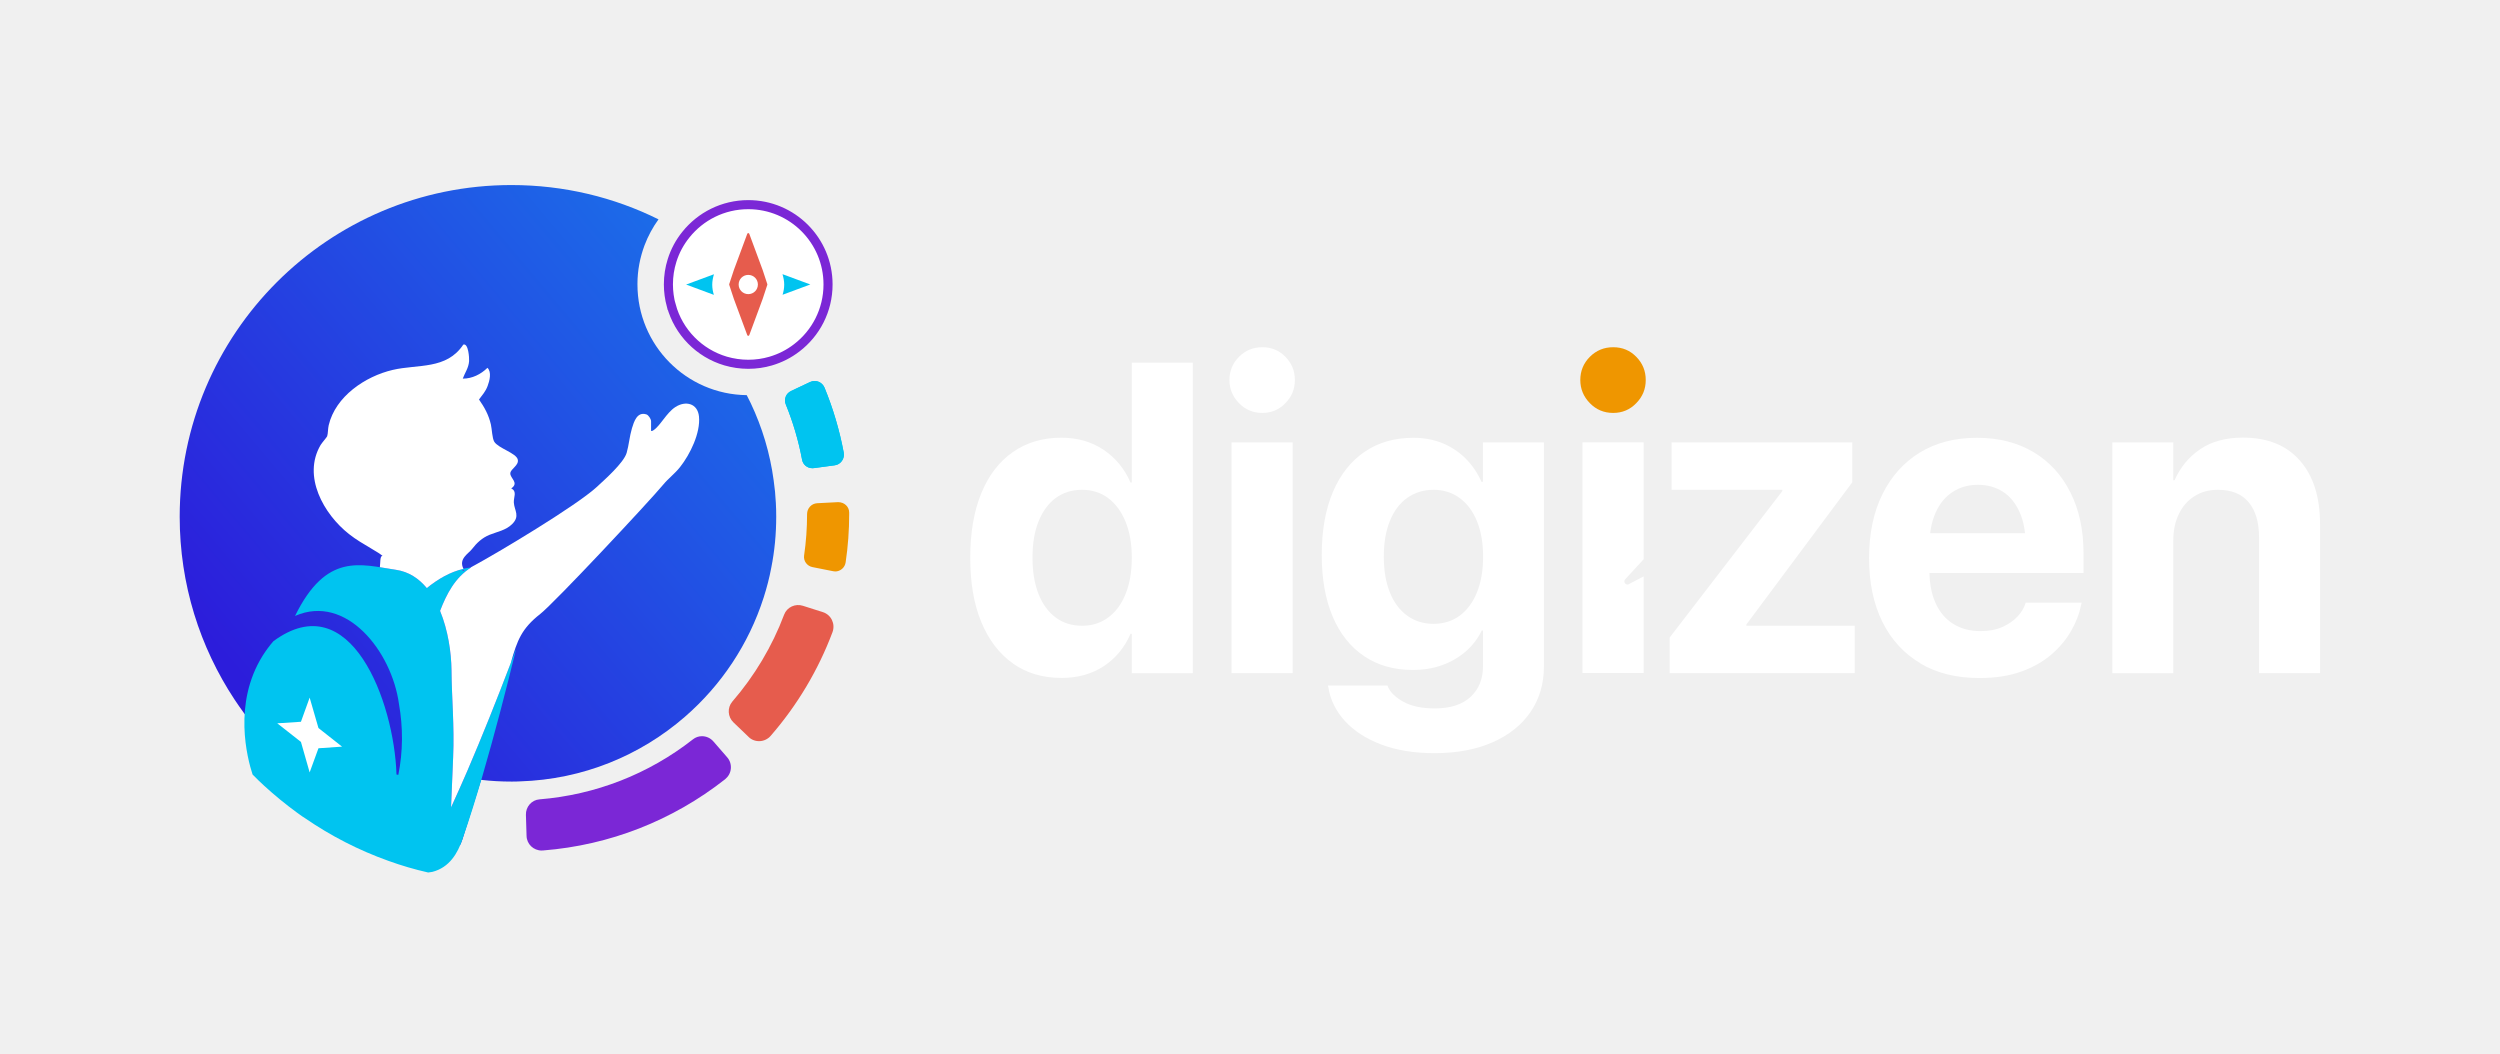
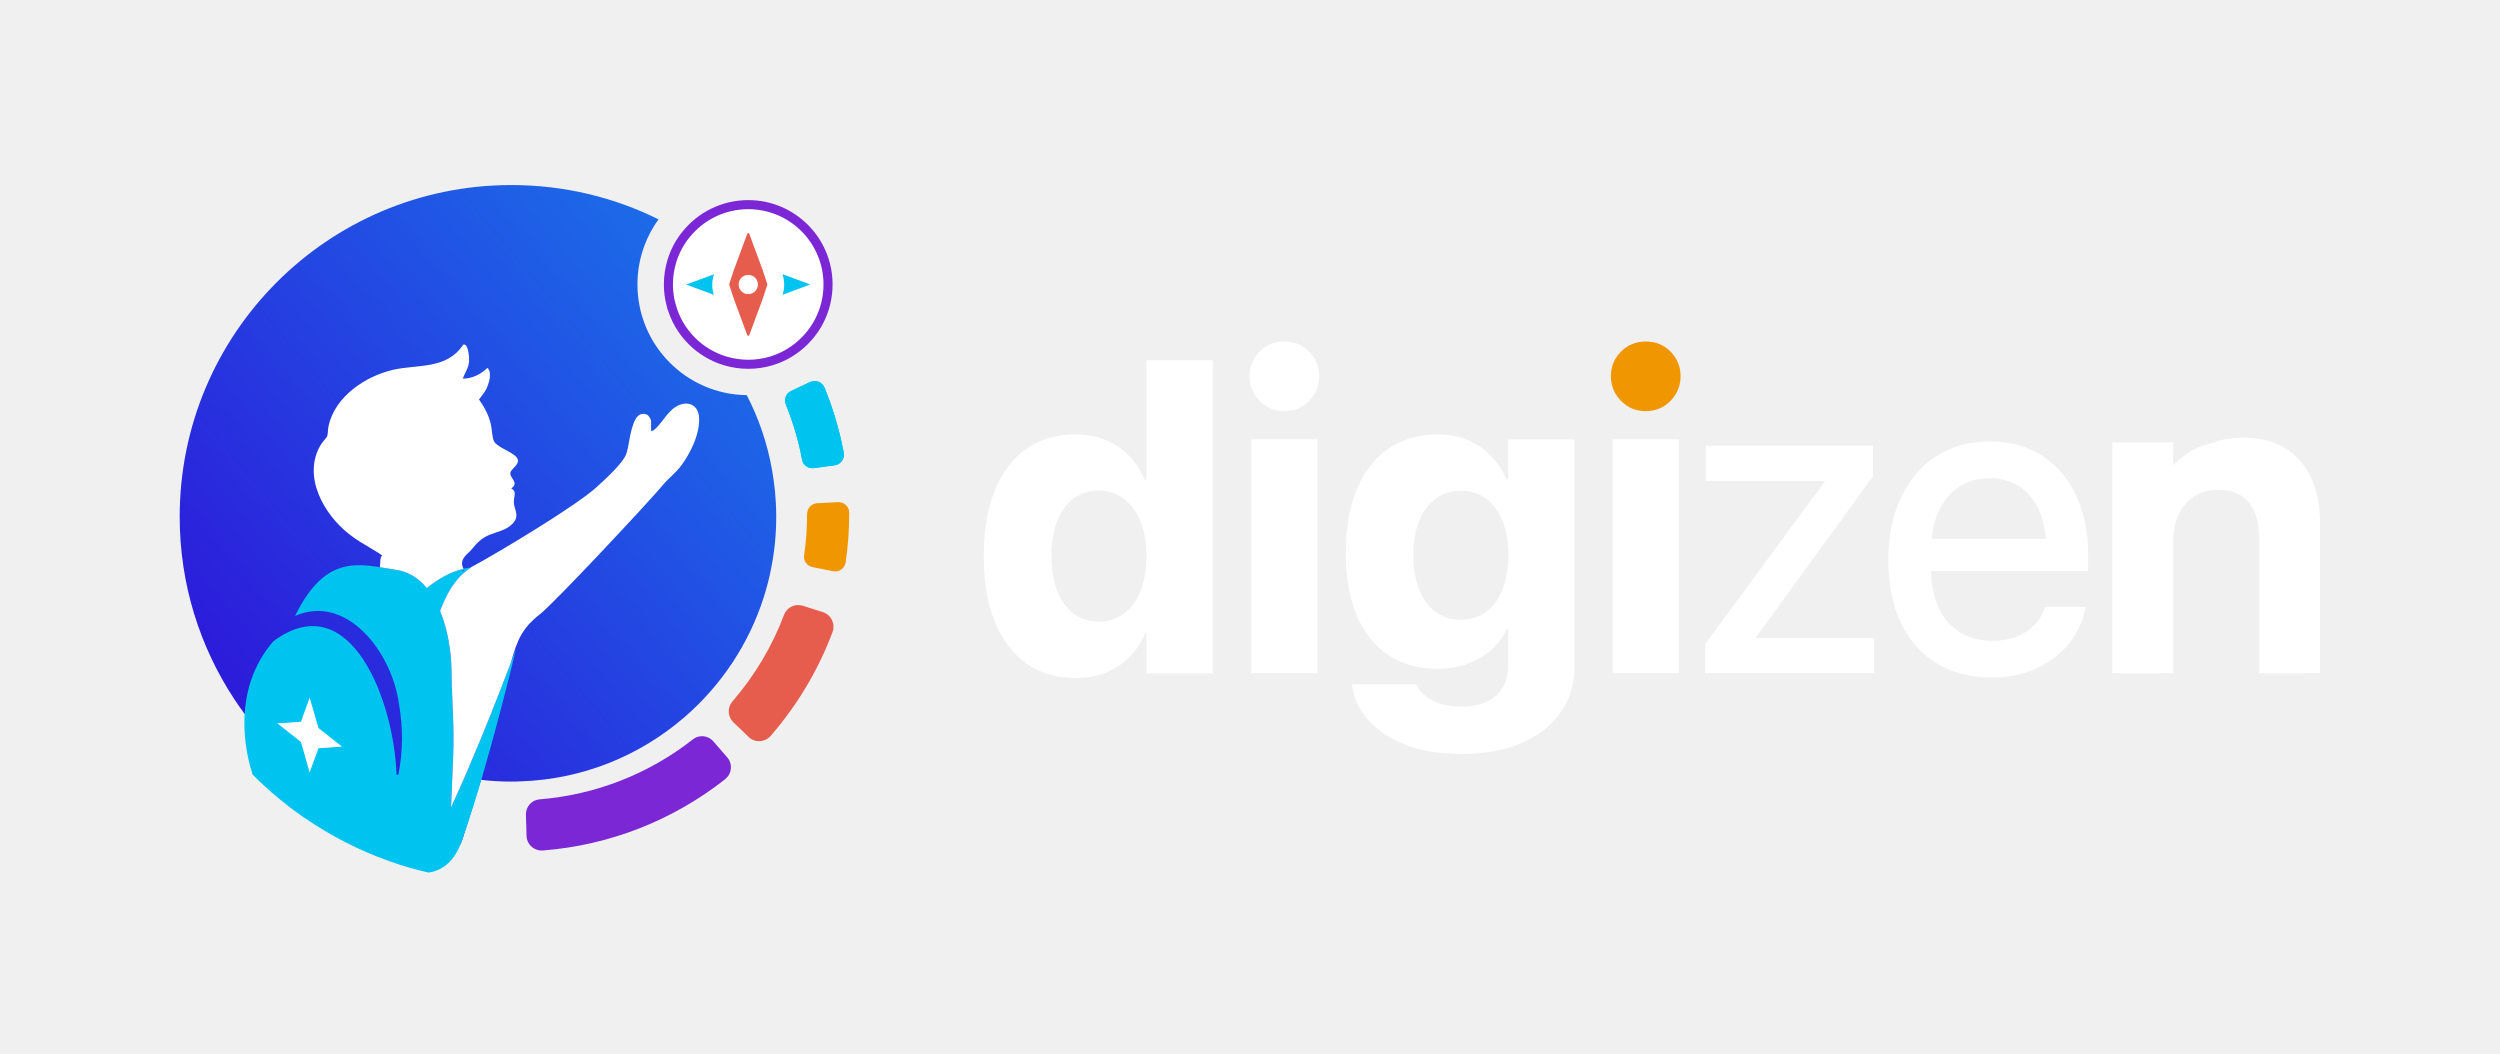
- <svg xmlns="http://www.w3.org/2000/svg" id="uuid-57b0bb36-75ae-45ac-b7d4-93fc771d8608" data-name="Layer 3" viewBox="0 0 275.47 116.04">
+ <svg xmlns="http://www.w3.org/2000/svg" id="uuid-421fa4e1-2c67-4aa0-89d9-006092b210e2" data-name="Layer 3" viewBox="0 0 275.47 116.04">
  <defs>
    <style>
-       .uuid-4a97b883-aa1e-482d-a9d3-ffbf1f494ea5 {
+       .uuid-d67e1826-97e1-4a3c-881f-ea9fc7f2f2a1 {
        fill: #7b27d6;
      }

-       .uuid-fa0d7835-ca30-42e5-8775-1e1ae8e02d45 {
+       .uuid-afab988f-ac8e-475b-bc50-23ec8eb26aee {
        fill: #00c4f0;
      }

-       .uuid-36075be5-aab4-4273-be43-92c597b8e392 {
+       .uuid-81b1d238-c0e0-462f-aca1-e32b2812412a {
        stroke: #7b27d6;
        stroke-miterlimit: 10;
      }

-       .uuid-36075be5-aab4-4273-be43-92c597b8e392, .uuid-9f5e5240-792e-418f-a640-f37896bc9da2 {
+       .uuid-81b1d238-c0e0-462f-aca1-e32b2812412a, .uuid-f358a77d-1fbc-4a22-bc59-966cc56b065d {
        fill: #fff;
      }

-       .uuid-3267c7fa-55e4-44d2-8d5d-c2c235ca766b {
+       .uuid-ee76fde0-7da5-403c-9b42-0ded1600c4ef {
        fill: #ef9600;
      }

-       .uuid-522e0ab5-6985-4d7a-865a-526a965b5d1d {
-         fill: url(#uuid-04e9d51e-c775-4870-bd18-8f295c3e3ec8);
+       .uuid-8c6a2df2-0b2f-4859-be50-257f41752125 {
+         fill: #e65c4d;
      }

-       .uuid-f6c3c573-4681-43af-af00-0e4b20bce907 {
-         fill: #e65c4d;
+       .uuid-b1474d7b-9dec-4b4d-af43-485ff3522b31 {
+         fill: url(#uuid-5c201753-eabe-4d2a-a549-6fe0de069e84);
      }
    </style>
-     <linearGradient id="uuid-04e9d51e-c775-4870-bd18-8f295c3e3ec8" x1="86.04" y1="27.19" x2="27.84" y2="76.07" gradientUnits="userSpaceOnUse">
+     <linearGradient id="uuid-5c201753-eabe-4d2a-a549-6fe0de069e84" x1="86.04" y1="27.19" x2="27.84" y2="76.07" gradientUnits="userSpaceOnUse">
      <stop offset="0" stop-color="#1a75ea" />
      <stop offset="1" stop-color="#2c1ddb" />
    </linearGradient>
  </defs>
-   <path class="uuid-522e0ab5-6985-4d7a-865a-526a965b5d1d" d="M50.96,92.46l2.05-6.53c1.07.13,2.24.19,3.34.19.31,0,.62,0,.92-.02,6.96-.21,13.3-2.86,18.2-7.12,3.99-3.46,7.03-7.99,8.68-13.15.34-1.07.63-2.17.84-3.3.36-1.81.54-3.68.54-5.59,0-.51-.01-1.01-.04-1.51-.04-.84-.12-1.67-.24-2.49-.4-3-1.27-5.86-2.52-8.5-.15-.3-.3-.61-.45-.9-6.67-.08-12.04-5.51-12.04-12.2v-.07c0-1.49.29-2.92.78-4.24.39-1.03.91-1.99,1.54-2.86-4.88-2.42-10.38-3.78-16.21-3.78-20.19,0-36.55,16.36-36.55,36.55,0,7.45,2.23,14.37,6.05,20.15,5.56,8.4,14.5,14.37,24.89,15.97" />
-   <path class="uuid-fa0d7835-ca30-42e5-8775-1e1ae8e02d45" d="M51.51,84.91c-.59,1.36-1.19,2.71-1.81,4.06.08-1.91.17-3.93.23-5.52.15-3.46-.16-6.58-.18-9.6-.02-1.93-.38-4.41-1.26-6.54.72-1.86,1.64-3.66,3.43-4.79-1.81.21-3.45,1.11-4.89,2.28-.87-1.05-1.98-1.8-3.38-2.01-3.9-.58-7.68-1.97-11.14,5.08,5.63-2.48,10.66,3.9,11.45,9.69.46,2.59.45,5.25-.07,7.82l-.2-.04c-.26-8.06-5.07-20.95-13.56-14.69-.42.48-.82,1.02-1.2,1.62-3.27,5.26-1.69,11.26-1.1,13.07.42.44.86.85,1.3,1.26,1.14,1.04,2.33,2.02,3.58,2.93.11.08.22.15.32.23.19.14.39.28.59.4,2.82,1.94,5.89,3.52,9.16,4.69,1.43.52,2.9.95,4.4,1.29.15-.02.31-.04.46-.07,1.89-.48,2.8-2.07,3.32-3.61.81-2.33,1.52-4.63,2.2-6.96,1.35-4.64,2.57-9.31,3.71-14-1.7,4.51-3.47,8.99-5.36,13.41Z" />
-   <path class="uuid-4a97b883-aa1e-482d-a9d3-ffbf1f494ea5" d="M59.7,93.72c-.92,0-1.66-.71-1.68-1.62l-.07-2.31c-.03-.89.63-1.64,1.49-1.71,6.17-.5,12.02-2.78,16.91-6.61.29-.23.63-.35,1-.35.48,0,.94.21,1.26.58l1.52,1.75c.3.34.44.79.4,1.24-.04.47-.27.88-.64,1.18-5.79,4.55-12.72,7.26-20.04,7.84h-.13s0,0,0,0Z" />
-   <path class="uuid-f6c3c573-4681-43af-af00-0e4b20bce907" d="M82.49,81.2l-1.67-1.6c-.64-.61-.7-1.62-.13-2.29,2.45-2.83,4.4-6.1,5.71-9.58.31-.83,1.23-1.25,2.07-.98l2.2.7c.92.29,1.4,1.3,1.06,2.21-1.56,4.16-3.88,8.05-6.81,11.42-.63.73-1.75.79-2.44.12Z" />
-   <path class="uuid-3267c7fa-55e4-44d2-8d5d-c2c235ca766b" d="M92.03,62.96c-.08,0-.15,0-.23-.02l-2.27-.45c-.61-.12-1.01-.68-.93-1.27.22-1.49.33-3.03.33-4.57,0-.64.48-1.16,1.1-1.2,0,0,2.31-.12,2.32-.12.7,0,1.22.51,1.22,1.15v.17c0,1.79-.13,3.57-.39,5.31-.08.58-.58,1.01-1.16,1.01Z" />
+   <path class="uuid-b1474d7b-9dec-4b4d-af43-485ff3522b31" d="M50.96,92.46l2.05-6.53c1.07.13,2.24.19,3.34.19.31,0,.62,0,.92-.02,6.96-.21,13.3-2.86,18.2-7.12,3.99-3.46,7.03-7.99,8.68-13.15.34-1.07.63-2.17.84-3.3.36-1.81.54-3.68.54-5.59,0-.51-.01-1.01-.04-1.51-.04-.84-.12-1.67-.24-2.49-.4-3-1.27-5.86-2.52-8.5-.15-.3-.3-.61-.45-.9-6.67-.08-12.04-5.51-12.04-12.2v-.07c0-1.49.29-2.92.78-4.24.39-1.03.91-1.99,1.54-2.86-4.88-2.42-10.38-3.78-16.21-3.78-20.19,0-36.55,16.36-36.55,36.55,0,7.45,2.23,14.37,6.05,20.15,5.56,8.4,14.5,14.37,24.89,15.97" />
+   <path class="uuid-afab988f-ac8e-475b-bc50-23ec8eb26aee" d="M51.51,84.91c-.59,1.36-1.19,2.71-1.81,4.06.08-1.91.17-3.93.23-5.52.15-3.46-.16-6.58-.18-9.6-.02-1.93-.38-4.41-1.26-6.54.72-1.86,1.64-3.66,3.43-4.79-1.81.21-3.45,1.11-4.89,2.28-.87-1.05-1.98-1.8-3.38-2.01-3.9-.58-7.68-1.97-11.14,5.08,5.63-2.48,10.66,3.9,11.45,9.69.46,2.59.45,5.25-.07,7.82l-.2-.04c-.26-8.06-5.07-20.95-13.56-14.69-.42.48-.82,1.02-1.2,1.62-3.27,5.26-1.69,11.26-1.1,13.07.42.44.86.85,1.3,1.26,1.14,1.04,2.33,2.02,3.58,2.93.11.08.22.15.32.23.19.14.39.28.59.4,2.82,1.94,5.89,3.52,9.16,4.69,1.43.52,2.9.95,4.4,1.29.15-.02.31-.04.46-.07,1.89-.48,2.8-2.07,3.32-3.61.81-2.33,1.52-4.63,2.2-6.96,1.35-4.64,2.57-9.31,3.71-14-1.7,4.51-3.47,8.99-5.36,13.41Z" />
+   <path class="uuid-d67e1826-97e1-4a3c-881f-ea9fc7f2f2a1" d="M59.7,93.72c-.92,0-1.66-.71-1.68-1.62l-.07-2.31c-.03-.89.63-1.64,1.49-1.71,6.17-.5,12.02-2.78,16.91-6.61.29-.23.63-.35,1-.35.48,0,.94.21,1.26.58l1.52,1.75c.3.34.44.79.4,1.24-.04.47-.27.88-.64,1.18-5.79,4.55-12.72,7.26-20.04,7.84h-.13s0,0,0,0Z" />
+   <path class="uuid-8c6a2df2-0b2f-4859-be50-257f41752125" d="M82.49,81.2l-1.67-1.6c-.64-.61-.7-1.62-.13-2.29,2.45-2.83,4.4-6.1,5.71-9.58.31-.83,1.23-1.25,2.07-.98l2.2.7c.92.29,1.4,1.3,1.06,2.21-1.56,4.16-3.88,8.05-6.81,11.42-.63.73-1.75.79-2.44.12Z" />
+   <path class="uuid-ee76fde0-7da5-403c-9b42-0ded1600c4ef" d="M92.03,62.96c-.08,0-.15,0-.23-.02l-2.27-.45c-.61-.12-1.01-.68-.93-1.27.22-1.49.33-3.03.33-4.57,0-.64.48-1.16,1.1-1.2,0,0,2.31-.12,2.32-.12.7,0,1.22.51,1.22,1.15v.17c0,1.79-.13,3.57-.39,5.31-.08.58-.58,1.01-1.16,1.01Z" />
  <g>
-     <path class="uuid-fa0d7835-ca30-42e5-8775-1e1ae8e02d45" d="M89.51,51.59c-.56,0-1.03-.39-1.13-.93-.39-2.09-1-4.15-1.8-6.11-.23-.56.03-1.21.59-1.47l2.1-.99c.16-.07.32-.11.49-.11.48,0,.91.29,1.1.75.94,2.29,1.65,4.69,2.11,7.14.06.33-.01.66-.21.93-.19.26-.46.43-.78.47l-2.3.31c-.05,0-.11.01-.16.01Z" />
-     <path class="uuid-fa0d7835-ca30-42e5-8775-1e1ae8e02d45" d="M89.51,51.59c-.56,0-1.03-.39-1.13-.93-.39-2.09-1-4.15-1.8-6.11-.23-.56.03-1.21.59-1.47l2.1-.99c.16-.07.32-.11.49-.11.48,0,.91.29,1.1.75.94,2.29,1.65,4.69,2.11,7.14.06.33-.01.66-.21.93-.19.26-.46.43-.78.47l-2.3.31c-.05,0-.11.01-.16.01Z" />
+     <path class="uuid-afab988f-ac8e-475b-bc50-23ec8eb26aee" d="M89.51,51.59c-.56,0-1.03-.39-1.13-.93-.39-2.09-1-4.15-1.8-6.11-.23-.56.03-1.21.59-1.47l2.1-.99c.16-.07.32-.11.49-.11.48,0,.91.29,1.1.75.94,2.29,1.65,4.69,2.11,7.14.06.33-.01.66-.21.93-.19.26-.46.43-.78.47l-2.3.31c-.05,0-.11.01-.16.01Z" />
+     <path class="uuid-afab988f-ac8e-475b-bc50-23ec8eb26aee" d="M89.51,51.59c-.56,0-1.03-.39-1.13-.93-.39-2.09-1-4.15-1.8-6.11-.23-.56.03-1.21.59-1.47l2.1-.99c.16-.07.32-.11.49-.11.48,0,.91.29,1.1.75.94,2.29,1.65,4.69,2.11,7.14.06.33-.01.66-.21.93-.19.26-.46.43-.78.47l-2.3.31c-.05,0-.11.01-.16.01Z" />
  </g>
-   <path class="uuid-36075be5-aab4-4273-be43-92c597b8e392" d="M91.24,31.34c0,2.85-1.35,5.38-3.44,6.98-.85.66-1.83,1.16-2.89,1.47-.78.23-1.61.35-2.46.35s-1.71-.13-2.5-.36h0c-2.91-.86-5.19-3.18-5.98-6.11h-.01c-.2-.75-.31-1.53-.31-2.33,0-.92.14-1.8.4-2.63.33-1.06.85-2.02,1.53-2.86,1.61-2.01,4.09-3.3,6.87-3.3,4.86,0,8.79,3.94,8.79,8.79Z" />
-   <path class="uuid-fa0d7835-ca30-42e5-8775-1e1ae8e02d45" d="M89.3,31.35l-3.08-1.14c.11.37.19.75.19,1.15s-.07.76-.18,1.12l3.07-1.14ZM75.59,31.35l3.07,1.14c-.11-.36-.18-.73-.18-1.12s.08-.79.19-1.15l-3.08,1.14Z" />
-   <path class="uuid-f6c3c573-4681-43af-af00-0e4b20bce907" d="M84.04,29.76l-1.48-4c-.04-.1-.18-.1-.22,0l-1.48,4-.51,1.55s0,.05,0,.07l.51,1.55,1.48,4c.04.1.18.1.22,0l1.48-4,.51-1.55s0-.05,0-.07l-.51-1.55ZM82.45,32.41c-.58,0-1.06-.47-1.06-1.06s.47-1.06,1.06-1.06,1.06.47,1.06,1.06-.47,1.06-1.06,1.06Z" />
-   <path class="uuid-4a97b883-aa1e-482d-a9d3-ffbf1f494ea5" d="M51.18,62.87c-.22.19-.36-.18,0,0h0Z" />
-   <path class="uuid-9f5e5240-792e-418f-a640-f37896bc9da2" d="M56.62,55.4c.07.88.71,1.47-.2,2.36-.68.67-1.63.83-2.48,1.17-.81.33-1.41.89-1.94,1.58-.39.51-1.5,1.06-.93,2.17-1.48.34-2.83,1.14-4.04,2.12-.87-1.05-1.98-1.8-3.38-2.01-.6-.09-1.2-.2-1.79-.29.06-.51-.01-1.28.3-1.25-.17-.12-.33-.25-.48-.34-.25-.15-.5-.31-.76-.46-.84-.5-1.69-.99-2.46-1.6-2.79-2.19-5.16-6.38-3.13-9.82.15-.25.69-.86.72-.96.1-.3.08-.85.17-1.22.75-3.17,4.02-5.38,7.05-6.09,2.77-.65,5.93,0,7.78-2.79.57-.18.66,1.47.64,1.82-.06.77-.45,1.25-.7,1.93,1.03.01,2-.48,2.72-1.19.48.45.24,1.43.02,2-.22.6-.58.99-.95,1.49.62.89,1.06,1.69,1.31,2.75.12.53.14,1.51.37,1.9.44.72,2.42,1.25,2.59,1.96.16.66-.79,1.02-.82,1.52-.04.54,1.01,1.05.1,1.67.69.33.24.98.29,1.58Z" />
-   <path class="uuid-9f5e5240-792e-418f-a640-f37896bc9da2" d="M74.93,51.47c-.55.7-1.29,1.25-1.85,1.93-1.57,1.89-11.96,13-13.55,14.25-2.05,1.61-2.53,2.88-3.23,5.34,0,.01,0,.03-.01.04-1.52,3.99-3.1,7.96-4.78,11.88-.59,1.36-1.19,2.71-1.81,4.06.08-1.91.17-3.93.23-5.52.15-3.46-.16-6.58-.18-9.6-.02-1.93-.38-4.41-1.26-6.54.72-1.86,1.64-3.66,3.43-4.79-.02,0-.05.01-.07.01,3.03-1.62,11.62-6.79,13.86-8.83.9-.83,3.02-2.7,3.34-3.8.25-.87.32-1.82.58-2.7.23-.75.57-1.86,1.59-1.54.24.07.52.52.52.75v1.07c.11.03.17-.01.26-.07.76-.49,1.43-1.92,2.42-2.56,1.13-.73,2.45-.41,2.6,1.04.18,1.81-.98,4.18-2.09,5.58Z" />
-   <polygon class="uuid-9f5e5240-792e-418f-a640-f37896bc9da2" points="35.09 82.45 34.12 85.11 33.16 81.75 30.55 79.7 33.16 79.53 34.12 76.87 35.09 80.22 37.69 82.27 35.09 82.45" />
-   <path class="uuid-9f5e5240-792e-418f-a640-f37896bc9da2" d="M111.61,73.1c-1.5-1.06-2.66-2.58-3.48-4.55s-1.22-4.34-1.22-7.09v-.02c0-2.77.41-5.13,1.22-7.1s1.97-3.48,3.48-4.53c1.5-1.05,3.28-1.58,5.34-1.58,1.76,0,3.31.44,4.63,1.32,1.32.88,2.32,2.08,2.99,3.62h.14v-13.21h6.72v34.22h-6.72v-4.34h-.14c-.66,1.52-1.65,2.71-2.96,3.57-1.31.86-2.86,1.29-4.64,1.29-2.07,0-3.86-.53-5.36-1.59ZM122.11,68.04c.83-.61,1.47-1.47,1.92-2.6.45-1.12.68-2.45.68-3.98v-.02c0-1.52-.23-2.84-.69-3.96-.46-1.12-1.1-1.99-1.92-2.6-.82-.61-1.78-.91-2.87-.91s-2.09.3-2.9.9-1.44,1.46-1.89,2.57c-.45,1.11-.67,2.45-.67,4v.02c0,1.53.22,2.86.66,3.98.44,1.12,1.07,1.99,1.89,2.6.82.61,1.79.91,2.91.91s2.05-.3,2.88-.91Z" />
-   <path class="uuid-9f5e5240-792e-418f-a640-f37896bc9da2" d="M136.52,44.42c-.7-.72-1.05-1.57-1.05-2.55s.35-1.85,1.05-2.55c.7-.7,1.55-1.06,2.57-1.06s1.86.35,2.55,1.06c.69.7,1.04,1.55,1.04,2.55s-.34,1.83-1.04,2.55c-.69.72-1.54,1.08-2.55,1.08s-1.87-.36-2.57-1.08ZM135.7,48.75h6.74v25.42h-6.74v-25.42Z" />
-   <path class="uuid-9f5e5240-792e-418f-a640-f37896bc9da2" d="M152.18,82.03c-1.68-.64-3.01-1.51-4-2.6-.99-1.09-1.59-2.32-1.81-3.68l-.05-.21h6.56l.07.17c.28.62.85,1.16,1.73,1.64.87.47,2.01.71,3.41.71,1.73,0,3.05-.43,3.96-1.28s1.36-1.98,1.36-3.39v-3.91h-.14c-.43.89-1.02,1.65-1.76,2.3-.75.65-1.61,1.15-2.6,1.51-.99.36-2.08.53-3.26.53-2.06,0-3.84-.51-5.34-1.52s-2.66-2.46-3.46-4.35c-.8-1.89-1.21-4.15-1.21-6.77v-.02c0-2.7.41-5.02,1.23-6.95.82-1.93,1.99-3.41,3.5-4.43,1.51-1.03,3.3-1.54,5.37-1.54,1.17,0,2.23.2,3.2.59.97.4,1.81.96,2.54,1.68.73.73,1.32,1.59,1.76,2.58h.16v-4.34h6.72v24.71c0,1.88-.49,3.54-1.46,4.97-.97,1.43-2.36,2.55-4.17,3.35s-3.94,1.21-6.41,1.21c-2.26,0-4.22-.32-5.9-.96ZM160.84,67.84c.81-.6,1.45-1.45,1.9-2.56.45-1.11.68-2.42.68-3.94v-.02c0-1.5-.23-2.8-.68-3.9-.45-1.1-1.09-1.95-1.91-2.55-.82-.6-1.78-.9-2.87-.9s-2.07.3-2.9.89c-.83.59-1.47,1.44-1.91,2.54-.45,1.1-.67,2.41-.67,3.92v.02c0,1.52.22,2.83.67,3.94.44,1.11,1.08,1.96,1.91,2.56.83.6,1.79.9,2.9.9s2.06-.3,2.88-.9Z" />
-   <path class="uuid-3267c7fa-55e4-44d2-8d5d-c2c235ca766b" d="M175.18,44.42c-.7-.72-1.05-1.57-1.05-2.55s.35-1.85,1.05-2.55c.7-.7,1.55-1.06,2.57-1.06s1.86.35,2.55,1.06c.69.7,1.04,1.55,1.04,2.55s-.34,1.83-1.04,2.55c-.69.72-1.54,1.08-2.55,1.08s-1.87-.36-2.57-1.08Z" />
-   <path class="uuid-9f5e5240-792e-418f-a640-f37896bc9da2" d="M183.99,70.23l12.4-16.12v-.14h-12.2v-5.22h19.91v4.39l-11.67,15.67v.14h11.94v5.22h-20.39v-3.94Z" />
-   <path class="uuid-9f5e5240-792e-418f-a640-f37896bc9da2" d="M211.61,73.09c-1.81-1.07-3.21-2.59-4.19-4.56-.98-1.98-1.47-4.32-1.47-7.02v-.02c0-2.7.49-5.05,1.47-7.03.98-1.98,2.36-3.52,4.13-4.6,1.77-1.08,3.86-1.62,6.27-1.62s4.49.53,6.25,1.58,3.11,2.53,4.07,4.45c.96,1.91,1.44,4.15,1.44,6.71v2.16h-20.32v-4.39h17.15l-3.2,4.1v-2.68c0-1.49-.22-2.73-.67-3.73-.45-1-1.06-1.76-1.85-2.26-.79-.51-1.71-.76-2.75-.76s-1.97.26-2.77.78c-.81.52-1.44,1.28-1.89,2.29-.45,1-.68,2.23-.68,3.69v2.7c0,1.39.23,2.58.68,3.58.45,1,1.1,1.76,1.95,2.29.84.53,1.85.79,3.01.79.92,0,1.72-.15,2.39-.45.67-.3,1.23-.68,1.66-1.14.43-.46.72-.92.87-1.4l.05-.14h6.17l-.07.26c-.18.93-.54,1.87-1.08,2.82-.54.95-1.26,1.82-2.17,2.61-.91.79-2.03,1.42-3.34,1.9-1.31.47-2.85.71-4.62.71-2.52,0-4.68-.53-6.49-1.6Z" />
-   <path class="uuid-9f5e5240-792e-418f-a640-f37896bc9da2" d="M232.75,48.75h6.72v4.17h.14c.64-1.45,1.6-2.6,2.85-3.44s2.82-1.26,4.67-1.26c2.72,0,4.81.84,6.29,2.53,1.48,1.68,2.22,4.02,2.22,7.01v16.41h-6.72v-14.96c0-1.66-.38-2.95-1.14-3.86-.76-.92-1.89-1.38-3.39-1.38-1,0-1.86.24-2.6.71-.74.47-1.31,1.13-1.71,1.97-.41.84-.61,1.81-.61,2.92v14.61h-6.72v-25.42Z" />
-   <path class="uuid-9f5e5240-792e-418f-a640-f37896bc9da2" d="M179.49,64.37c-.34.18-.67-.25-.41-.54l2.03-2.21v-12.88h-6.74v25.42h6.74v-10.65l-1.62.85Z" />
+   <path class="uuid-81b1d238-c0e0-462f-aca1-e32b2812412a" d="M91.24,31.34c0,2.85-1.35,5.38-3.44,6.98-.85.66-1.83,1.16-2.89,1.47-.78.23-1.61.35-2.46.35s-1.71-.13-2.5-.36h0c-2.91-.86-5.19-3.18-5.98-6.11h-.01c-.2-.75-.31-1.53-.31-2.33,0-.92.14-1.8.4-2.63.33-1.06.85-2.02,1.53-2.86,1.61-2.01,4.09-3.3,6.87-3.3,4.86,0,8.79,3.94,8.79,8.79Z" />
+   <path class="uuid-afab988f-ac8e-475b-bc50-23ec8eb26aee" d="M89.3,31.35l-3.08-1.14c.11.37.19.75.19,1.15s-.07.76-.18,1.12l3.07-1.14ZM75.59,31.35l3.07,1.14c-.11-.36-.18-.73-.18-1.12s.08-.79.19-1.15l-3.08,1.14Z" />
+   <path class="uuid-8c6a2df2-0b2f-4859-be50-257f41752125" d="M84.04,29.76l-1.48-4c-.04-.1-.18-.1-.22,0l-1.48,4-.51,1.55s0,.05,0,.07l.51,1.55,1.48,4c.04.1.18.1.22,0l1.48-4,.51-1.55s0-.05,0-.07l-.51-1.55ZM82.45,32.41c-.58,0-1.06-.47-1.06-1.06s.47-1.06,1.06-1.06,1.06.47,1.06,1.06-.47,1.06-1.06,1.06Z" />
+   <path class="uuid-d67e1826-97e1-4a3c-881f-ea9fc7f2f2a1" d="M51.18,62.87c-.22.19-.36-.18,0,0h0Z" />
+   <path class="uuid-f358a77d-1fbc-4a22-bc59-966cc56b065d" d="M56.62,55.4c.07.88.71,1.47-.2,2.36-.68.67-1.63.83-2.48,1.17-.81.33-1.41.89-1.94,1.58-.39.51-1.5,1.06-.93,2.17-1.48.34-2.83,1.14-4.04,2.12-.87-1.05-1.98-1.8-3.38-2.01-.6-.09-1.2-.2-1.79-.29.06-.51-.01-1.28.3-1.25-.17-.12-.33-.25-.48-.34-.25-.15-.5-.31-.76-.46-.84-.5-1.69-.99-2.46-1.6-2.79-2.19-5.16-6.38-3.13-9.82.15-.25.69-.86.72-.96.1-.3.08-.85.17-1.22.75-3.17,4.02-5.38,7.05-6.09,2.77-.65,5.93,0,7.78-2.79.57-.18.66,1.47.64,1.82-.06.77-.45,1.25-.7,1.93,1.03.01,2-.48,2.72-1.19.48.45.24,1.43.02,2-.22.6-.58.99-.95,1.49.62.89,1.06,1.69,1.31,2.75.12.53.14,1.51.37,1.9.44.72,2.42,1.25,2.59,1.96.16.66-.79,1.02-.82,1.52-.04.54,1.01,1.05.1,1.67.69.33.24.98.29,1.58Z" />
+   <path class="uuid-f358a77d-1fbc-4a22-bc59-966cc56b065d" d="M74.93,51.47c-.55.7-1.29,1.25-1.85,1.93-1.57,1.89-11.96,13-13.55,14.25-2.05,1.61-2.53,2.88-3.23,5.34,0,.01,0,.03-.01.04-1.52,3.99-3.1,7.96-4.78,11.88-.59,1.36-1.19,2.71-1.81,4.06.08-1.91.17-3.93.23-5.52.15-3.46-.16-6.58-.18-9.6-.02-1.93-.38-4.41-1.26-6.54.72-1.86,1.64-3.66,3.43-4.79-.02,0-.05.01-.07.01,3.03-1.62,11.62-6.79,13.86-8.83.9-.83,3.02-2.7,3.34-3.8.25-.87.32-1.82.58-2.7.23-.75.57-1.86,1.59-1.54.24.07.52.52.52.75v1.07c.11.03.17-.01.26-.07.76-.49,1.43-1.92,2.42-2.56,1.13-.73,2.45-.41,2.6,1.04.18,1.81-.98,4.18-2.09,5.58Z" />
+   <polygon class="uuid-f358a77d-1fbc-4a22-bc59-966cc56b065d" points="35.09 82.45 34.12 85.11 33.16 81.75 30.55 79.7 33.16 79.53 34.12 76.87 35.09 80.22 37.69 82.27 35.09 82.45" />
+   <path class="uuid-f358a77d-1fbc-4a22-bc59-966cc56b065d" d="M232.75,48.75h6.72v4.17h.14c.64-1.45,1.6-2.6,2.85-3.44s2.82-1.26,4.67-1.26c2.72,0,4.81.84,6.29,2.53,1.48,1.68,2.22,4.02,2.22,7.01v16.41h-6.72v-14.96c0-1.66-.38-2.95-1.14-3.86-.76-.92-1.89-1.38-3.39-1.38-1,0-1.86.24-2.6.71-.74.47-1.31,1.13-1.71,1.97-.41.84-.61,1.81-.61,2.92v14.61h-6.72v-25.42Z" />
+   <g>
+     <path class="uuid-f358a77d-1fbc-4a22-bc59-966cc56b065d" d="M113.1,73.1c-1.51-1.07-2.67-2.6-3.48-4.6-.81-2-1.22-4.4-1.22-7.21v-.02c0-2.82.41-5.23,1.22-7.23.81-2,1.97-3.53,3.48-4.59,1.51-1.06,3.31-1.59,5.42-1.59,1.78,0,3.33.45,4.66,1.35,1.33.9,2.33,2.14,2.99,3.72h.14v-13.24h7.33v34.5h-7.33v-4.4h-.14c-.65,1.55-1.64,2.75-2.97,3.62-1.33.87-2.89,1.3-4.69,1.3-2.1,0-3.91-.53-5.42-1.6ZM123.83,67.63c.8-.58,1.41-1.41,1.84-2.5.43-1.08.65-2.37.65-3.85v-.02c0-1.48-.22-2.76-.66-3.84-.44-1.08-1.06-1.9-1.84-2.49-.79-.58-1.7-.87-2.74-.87s-1.99.29-2.77.86c-.78.57-1.38,1.4-1.81,2.47-.42,1.08-.64,2.36-.64,3.86v.02c0,1.48.21,2.77.64,3.85.43,1.08,1.03,1.92,1.81,2.5.78.58,1.71.87,2.77.87s1.95-.29,2.75-.87Z" />
+     <path class="uuid-f358a77d-1fbc-4a22-bc59-966cc56b065d" d="M138.79,44.16c-.74-.76-1.11-1.66-1.11-2.71s.37-1.95,1.11-2.7c.74-.75,1.66-1.12,2.74-1.12s1.99.37,2.73,1.12c.73.75,1.1,1.65,1.1,2.7s-.37,1.96-1.1,2.71c-.74.76-1.64,1.14-2.73,1.14s-2-.38-2.74-1.14Z" />
+     <rect class="uuid-f358a77d-1fbc-4a22-bc59-966cc56b065d" x="137.86" y="48.4" width="7.31" height="25.77" />
+     <path class="uuid-f358a77d-1fbc-4a22-bc59-966cc56b065d" d="M154.95,82.08c-1.73-.65-3.11-1.54-4.12-2.67-1.01-1.12-1.63-2.39-1.84-3.79l-.02-.22h7.1l.07.17c.25.57.79,1.1,1.62,1.57.83.47,1.94.71,3.32.71,1.67,0,2.94-.41,3.8-1.22s1.3-1.88,1.3-3.2v-4.09h-.16c-.42.89-1,1.66-1.74,2.31-.74.65-1.62,1.15-2.62,1.51-1.01.36-2.11.54-3.32.54-2.07,0-3.86-.51-5.37-1.52-1.51-1.01-2.67-2.47-3.47-4.36-.8-1.9-1.21-4.18-1.21-6.84v-.02c0-2.76.41-5.11,1.23-7.06.82-1.95,1.99-3.45,3.5-4.48,1.52-1.04,3.33-1.55,5.43-1.55,1.18,0,2.25.2,3.24.61.98.41,1.84.98,2.56,1.72.73.74,1.31,1.62,1.76,2.64h.16v-4.42h7.31v25.05c0,1.9-.5,3.57-1.51,5.01-1.01,1.44-2.44,2.57-4.3,3.38-1.86.81-4.07,1.22-6.62,1.22-2.34,0-4.37-.33-6.1-.98ZM163.73,67.43c.78-.57,1.39-1.39,1.82-2.46.43-1.07.65-2.33.65-3.78v-.02c0-1.48-.22-2.75-.65-3.8-.43-1.05-1.04-1.86-1.82-2.44s-1.7-.86-2.75-.86-1.99.28-2.77.85c-.78.57-1.39,1.37-1.82,2.43-.43,1.05-.65,2.32-.65,3.8v.02c0,1.47.21,2.73.64,3.8.43,1.07,1.03,1.89,1.82,2.46.79.57,1.72.86,2.78.86s1.97-.29,2.75-.86Z" />
+     <path class="uuid-ee76fde0-7da5-403c-9b42-0ded1600c4ef" d="M178.61,44.16c-.74-.76-1.11-1.66-1.11-2.71s.37-1.95,1.11-2.7c.74-.75,1.66-1.12,2.74-1.12s1.99.37,2.73,1.12c.73.75,1.1,1.65,1.1,2.7s-.37,1.96-1.1,2.71c-.74.76-1.64,1.14-2.73,1.14s-2-.38-2.74-1.14Z" />
+     <rect class="uuid-f358a77d-1fbc-4a22-bc59-966cc56b065d" x="177.69" y="48.4" width="7.31" height="25.77" />
+     <path class="uuid-f358a77d-1fbc-4a22-bc59-966cc56b065d" d="M187.89,70.97l13.16-17.88v-.1h-13.09v-3.87h18.42v3.37l-12.9,17.74v.07h13.02v3.87h-18.61v-3.2Z" />
+     <path class="uuid-f358a77d-1fbc-4a22-bc59-966cc56b065d" d="M213.36,73.07c-1.7-1.05-3.01-2.55-3.92-4.48-.91-1.94-1.37-4.22-1.37-6.85v-.02c0-2.6.46-4.88,1.38-6.85.92-1.97,2.21-3.5,3.88-4.59,1.66-1.09,3.62-1.64,5.88-1.64s4.18.53,5.81,1.58,2.88,2.52,3.76,4.41,1.31,4.08,1.31,6.59v1.7h-19.68v-3.54h17.4l-2.32,3.27v-1.86c0-1.82-.27-3.33-.8-4.53-.53-1.2-1.27-2.1-2.22-2.69-.94-.59-2.04-.88-3.27-.88s-2.32.31-3.29.93c-.97.62-1.74,1.53-2.3,2.74-.56,1.2-.83,2.68-.83,4.43v1.86c0,1.67.27,3.1.82,4.29s1.33,2.1,2.36,2.73c1.02.63,2.22.94,3.6.94,1,0,1.89-.16,2.67-.47.77-.31,1.42-.73,1.94-1.27.52-.53.89-1.14,1.1-1.8l.05-.19h4.5l-.05.24c-.2,1-.58,1.96-1.14,2.87s-1.28,1.71-2.17,2.41c-.89.7-1.92,1.25-3.1,1.65-1.18.4-2.47.6-3.9.6-2.37,0-4.4-.53-6.1-1.58Z" />
+     <path class="uuid-f358a77d-1fbc-4a22-bc59-966cc56b065d" d="M233.61,49.12h4.69v3.71h.09c.65-1.23,1.6-2.23,2.84-3.01s2.79-1.17,4.63-1.17c2.66,0,4.73.83,6.2,2.5,1.47,1.67,2.2,3.93,2.2,6.8v16.23h-4.69v-15.32c0-1.94-.44-3.43-1.32-4.47-.88-1.04-2.21-1.55-3.99-1.55-1.21,0-2.26.28-3.16.84-.9.56-1.59,1.33-2.08,2.33s-.73,2.17-.73,3.53v14.65h-4.69v-25.05Z" />
+   </g>
</svg>
